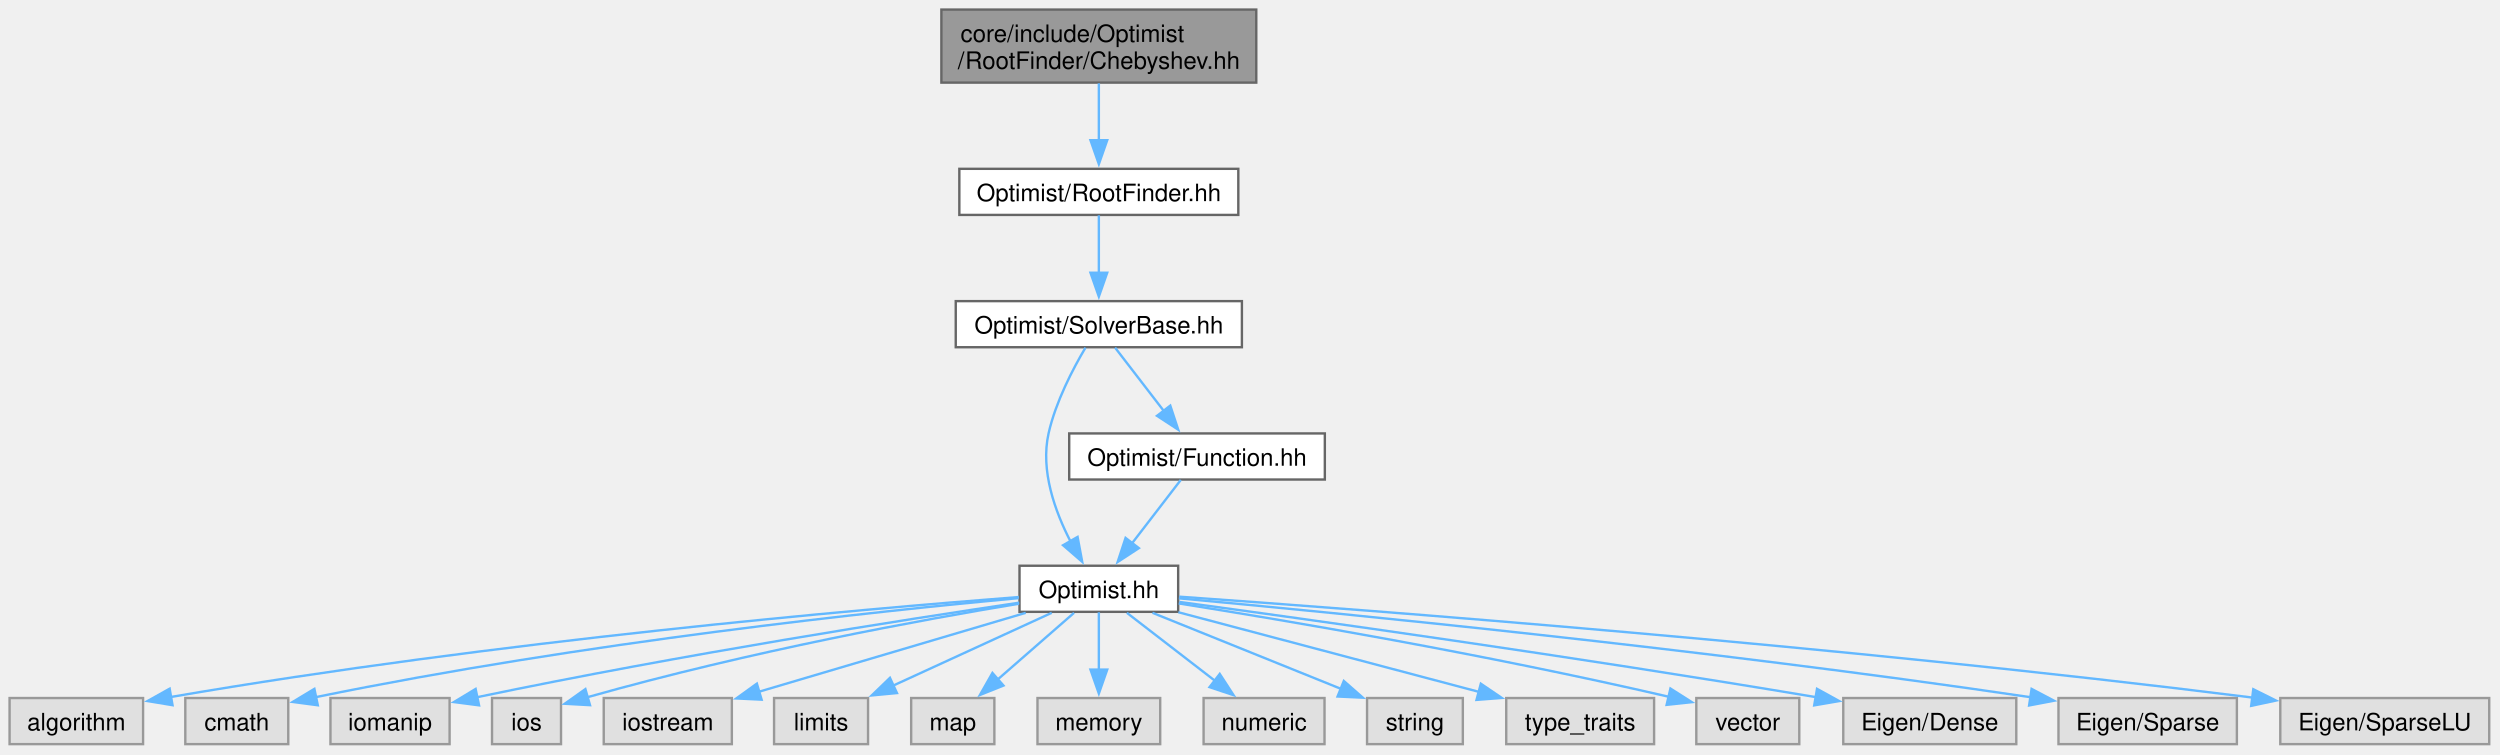
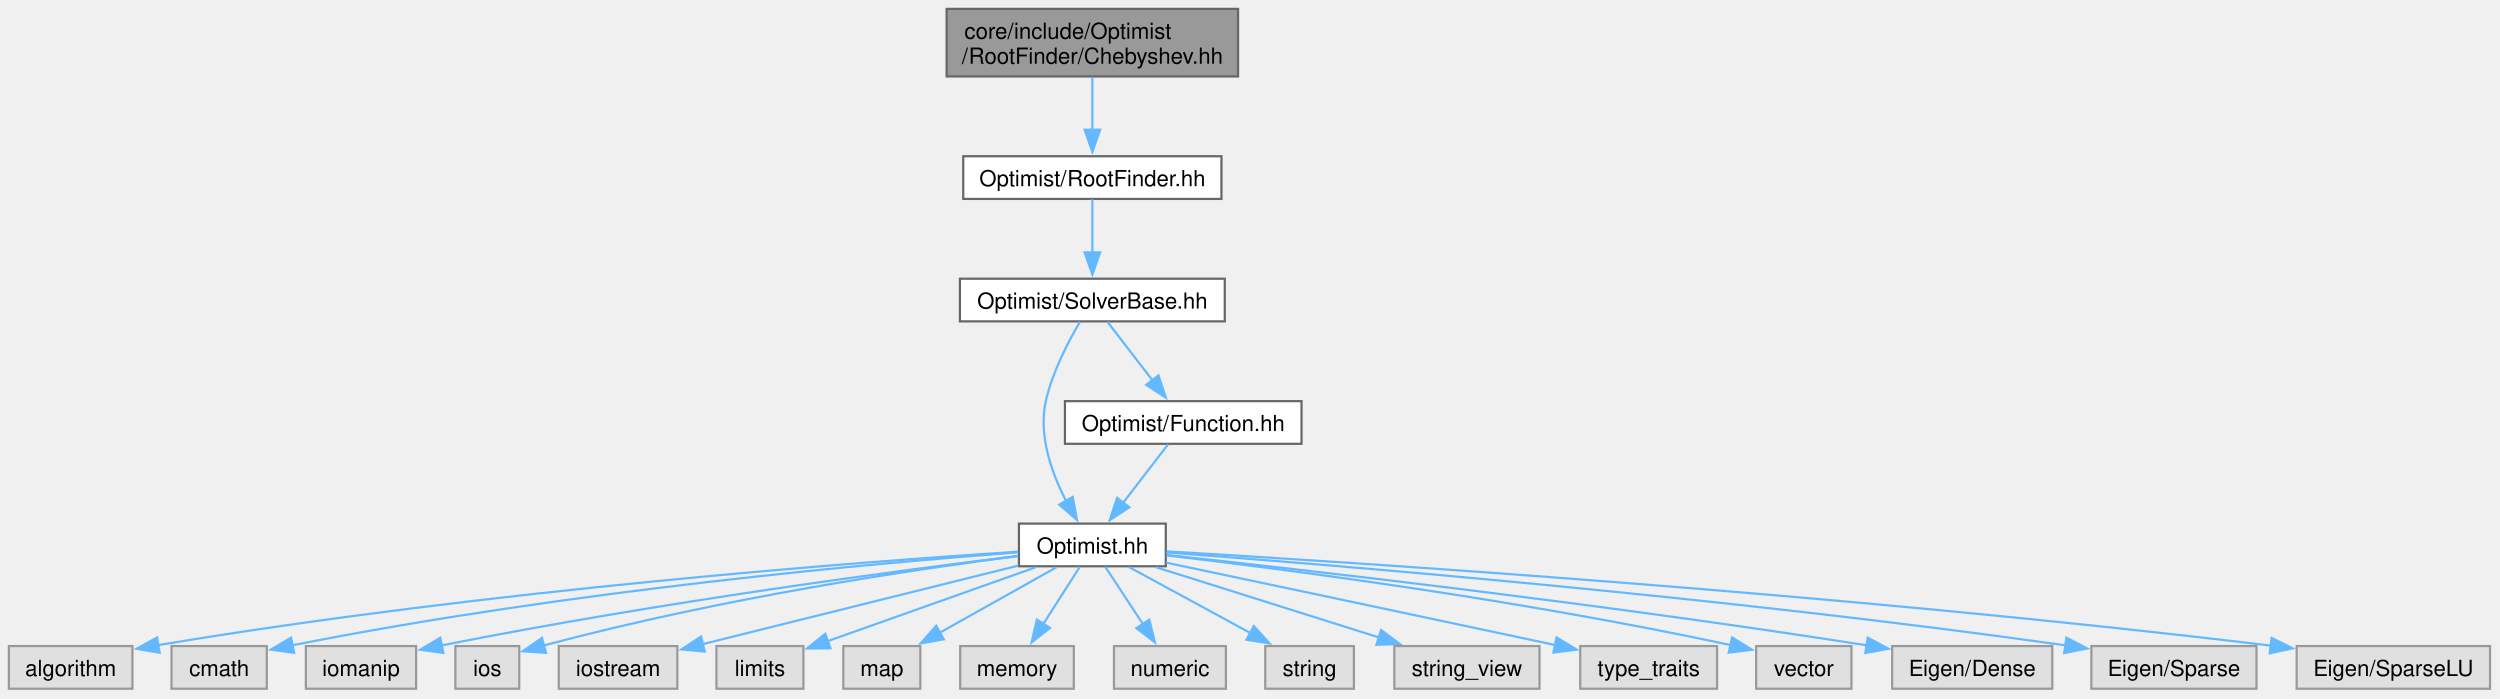
- <svg xmlns="http://www.w3.org/2000/svg" xmlns:xlink="http://www.w3.org/1999/xlink" width="1044pt" height="315pt" viewBox="0.00 0.00 1044.00 315.00">
+ <svg xmlns="http://www.w3.org/2000/svg" xmlns:xlink="http://www.w3.org/1999/xlink" width="1128pt" height="315pt" viewBox="0.00 0.00 1128.00 315.00">
  <g id="graph0" class="graph" transform="scale(1 1) rotate(0) translate(4 310.75)">
    <g id="Node000001" class="node">
      <g id="a_Node000001">
        <a xlink:title=" ">
-           <polygon fill="#999999" stroke="#666666" points="520.62,-306.75 389.12,-306.75 389.12,-276.25 520.62,-276.25 520.62,-306.75" />
-           <text xml:space="preserve" text-anchor="start" x="397.12" y="-293.25" font-family="Helvetica,sans-Serif" font-size="10.00">core/include/Optimist</text>
-           <text xml:space="preserve" text-anchor="middle" x="454.88" y="-282" font-family="Helvetica,sans-Serif" font-size="10.00">/RootFinder/Chebyshev.hh</text>
+           <polygon fill="#999999" stroke="#666666" points="554.62,-306.75 423.12,-306.75 423.12,-276.25 554.62,-276.25 554.62,-306.75" />
+           <text xml:space="preserve" text-anchor="start" x="431.12" y="-293.25" font-family="Helvetica,sans-Serif" font-size="10.00">core/include/Optimist</text>
+           <text xml:space="preserve" text-anchor="middle" x="488.88" y="-282" font-family="Helvetica,sans-Serif" font-size="10.00">/RootFinder/Chebyshev.hh</text>
        </a>
      </g>
    </g>
    <g id="Node000002" class="node">
      <g id="a_Node000002">
        <a xlink:href="_root_finder_8hh.html" target="_top" xlink:title=" ">
-           <polygon fill="white" stroke="#666666" points="513.12,-240.25 396.62,-240.25 396.62,-221 513.12,-221 513.12,-240.25" />
-           <text xml:space="preserve" text-anchor="middle" x="454.88" y="-226.75" font-family="Helvetica,sans-Serif" font-size="10.00">Optimist/RootFinder.hh</text>
+           <polygon fill="white" stroke="#666666" points="547.12,-240.25 430.62,-240.25 430.62,-221 547.12,-221 547.12,-240.25" />
+           <text xml:space="preserve" text-anchor="middle" x="488.88" y="-226.75" font-family="Helvetica,sans-Serif" font-size="10.00">Optimist/RootFinder.hh</text>
        </a>
      </g>
    </g>
    <g id="edge1_Node000001_Node000002" class="edge">
      <g id="a_edge1_Node000001_Node000002">
        <a xlink:title=" ">
-           <path fill="none" stroke="#63b8ff" d="M454.88,-275.95C454.88,-268.71 454.88,-259.84 454.88,-251.94" />
-           <polygon fill="#63b8ff" stroke="#63b8ff" points="458.38,-252.21 454.88,-242.21 451.38,-252.21 458.38,-252.21" />
+           <path fill="none" stroke="#63b8ff" d="M488.88,-275.95C488.88,-268.71 488.88,-259.84 488.88,-251.94" />
+           <polygon fill="#63b8ff" stroke="#63b8ff" points="492.38,-252.21 488.88,-242.21 485.38,-252.21 492.38,-252.21" />
        </a>
      </g>
    </g>
    <g id="Node000003" class="node">
      <g id="a_Node000003">
        <a xlink:href="_solver_base_8hh.html" target="_top" xlink:title=" ">
-           <polygon fill="white" stroke="#666666" points="514.62,-185 395.12,-185 395.12,-165.75 514.62,-165.75 514.62,-185" />
-           <text xml:space="preserve" text-anchor="middle" x="454.88" y="-171.5" font-family="Helvetica,sans-Serif" font-size="10.00">Optimist/SolverBase.hh</text>
+           <polygon fill="white" stroke="#666666" points="548.62,-185 429.12,-185 429.12,-165.75 548.62,-165.75 548.62,-185" />
+           <text xml:space="preserve" text-anchor="middle" x="488.88" y="-171.5" font-family="Helvetica,sans-Serif" font-size="10.00">Optimist/SolverBase.hh</text>
        </a>
      </g>
    </g>
    <g id="edge2_Node000002_Node000003" class="edge">
      <g id="a_edge2_Node000002_Node000003">
        <a xlink:title=" ">
-           <path fill="none" stroke="#63b8ff" d="M454.88,-220.83C454.88,-214.32 454.88,-205.17 454.88,-196.87" />
-           <polygon fill="#63b8ff" stroke="#63b8ff" points="458.38,-196.87 454.88,-186.87 451.38,-196.87 458.38,-196.87" />
+           <path fill="none" stroke="#63b8ff" d="M488.88,-220.83C488.88,-214.32 488.88,-205.17 488.88,-196.87" />
+           <polygon fill="#63b8ff" stroke="#63b8ff" points="492.38,-196.87 488.88,-186.87 485.38,-196.87 492.38,-196.87" />
        </a>
      </g>
    </g>
    <g id="Node000004" class="node">
      <g id="a_Node000004">
        <a xlink:href="_optimist_8hh.html" target="_top" xlink:title=" ">
-           <polygon fill="white" stroke="#666666" points="488,-74.5 421.75,-74.5 421.75,-55.25 488,-55.25 488,-74.5" />
-           <text xml:space="preserve" text-anchor="middle" x="454.88" y="-61" font-family="Helvetica,sans-Serif" font-size="10.00">Optimist.hh</text>
+           <polygon fill="white" stroke="#666666" points="522,-74.5 455.75,-74.5 455.75,-55.25 522,-55.25 522,-74.5" />
+           <text xml:space="preserve" text-anchor="middle" x="488.88" y="-61" font-family="Helvetica,sans-Serif" font-size="10.00">Optimist.hh</text>
        </a>
      </g>
    </g>
    <g id="edge3_Node000003_Node000004" class="edge">
      <g id="a_edge3_Node000003_Node000004">
        <a xlink:title=" ">
-           <path fill="none" stroke="#63b8ff" d="M449.3,-165.57C444.13,-156.86 436.83,-142.95 433.88,-129.75 430.41,-114.24 436.57,-97.17 443.09,-84.57" />
-           <polygon fill="#63b8ff" stroke="#63b8ff" points="446,-86.54 447.94,-76.13 439.93,-83.06 446,-86.54" />
+           <path fill="none" stroke="#63b8ff" d="M483.3,-165.57C478.13,-156.86 470.83,-142.95 467.88,-129.75 464.41,-114.24 470.57,-97.17 477.09,-84.57" />
+           <polygon fill="#63b8ff" stroke="#63b8ff" points="480,-86.54 481.94,-76.13 473.93,-83.06 480,-86.54" />
+         </a>
+       </g>
+     </g>
+     <g id="Node000021" class="node">
+       <g id="a_Node000021">
+         <a xlink:href="_function_8hh.html" target="_top" xlink:title=" ">
+           <polygon fill="white" stroke="#666666" points="583.25,-129.75 476.5,-129.75 476.5,-110.5 583.25,-110.5 583.25,-129.75" />
+           <text xml:space="preserve" text-anchor="middle" x="529.88" y="-116.25" font-family="Helvetica,sans-Serif" font-size="10.00">Optimist/Function.hh</text>
+         </a>
+       </g>
+     </g>
+     <g id="edge20_Node000003_Node000021" class="edge">
+       <g id="a_edge20_Node000003_Node000021">
+         <a xlink:title=" ">
+           <path fill="none" stroke="#63b8ff" d="M495.65,-165.58C501.19,-158.38 509.22,-147.96 516.1,-139.01" />
+           <polygon fill="#63b8ff" stroke="#63b8ff" points="518.71,-141.37 522.03,-131.31 513.16,-137.1 518.71,-141.37" />
+         </a>
+       </g>
+     </g>
+     <g id="Node000005" class="node">
+       <g id="a_Node000005">
+         <a xlink:title=" ">
+           <polygon fill="#e0e0e0" stroke="#999999" points="55.75,-19.25 0,-19.25 0,0 55.75,0 55.75,-19.25" />
+           <text xml:space="preserve" text-anchor="middle" x="27.88" y="-5.75" font-family="Helvetica,sans-Serif" font-size="10.00">algorithm</text>
+         </a>
+       </g>
+     </g>
+     <g id="edge4_Node000004_Node000005" class="edge">
+       <g id="a_edge4_Node000004_Node000005">
+         <a xlink:title=" ">
+           <path fill="none" stroke="#63b8ff" d="M455.34,-61.85C385.03,-57.28 216.95,-44.69 67.3,-19.66" />
+           <polygon fill="#63b8ff" stroke="#63b8ff" points="68.04,-16.23 57.59,-18.01 66.87,-23.14 68.04,-16.23" />
+         </a>
+       </g>
+     </g>
+     <g id="Node000006" class="node">
+       <g id="a_Node000006">
+         <a xlink:title=" ">
+           <polygon fill="#e0e0e0" stroke="#999999" points="116.38,-19.25 73.38,-19.25 73.38,0 116.38,0 116.38,-19.25" />
+           <text xml:space="preserve" text-anchor="middle" x="94.88" y="-5.75" font-family="Helvetica,sans-Serif" font-size="10.00">cmath</text>
+         </a>
+       </g>
+     </g>
+     <g id="edge5_Node000004_Node000006" class="edge">
+       <g id="a_edge5_Node000004_Node000006">
+         <a xlink:title=" ">
+           <path fill="none" stroke="#63b8ff" d="M455.47,-61.55C392.85,-56.82 253.47,-44.5 127.69,-19.55" />
+           <polygon fill="#63b8ff" stroke="#63b8ff" points="128.71,-16.19 118.21,-17.64 127.32,-23.05 128.71,-16.19" />
+         </a>
+       </g>
+     </g>
+     <g id="Node000007" class="node">
+       <g id="a_Node000007">
+         <a xlink:title=" ">
+           <polygon fill="#e0e0e0" stroke="#999999" points="183.75,-19.25 134,-19.25 134,0 183.75,0 183.75,-19.25" />
+           <text xml:space="preserve" text-anchor="middle" x="158.88" y="-5.75" font-family="Helvetica,sans-Serif" font-size="10.00">iomanip</text>
+         </a>
+       </g>
+     </g>
+     <g id="edge6_Node000004_Node000007" class="edge">
+       <g id="a_edge6_Node000004_Node000007">
+         <a xlink:title=" ">
+           <path fill="none" stroke="#63b8ff" d="M455.39,-59.92C402.33,-53.42 295.46,-39.38 195.3,-19.56" />
+           <polygon fill="#63b8ff" stroke="#63b8ff" points="196.04,-16.14 185.55,-17.61 194.66,-23 196.04,-16.14" />
+         </a>
+       </g>
+     </g>
+     <g id="Node000008" class="node">
+       <g id="a_Node000008">
+         <a xlink:title=" ">
+           <polygon fill="#e0e0e0" stroke="#999999" points="230.28,-19.25 201.47,-19.25 201.47,0 230.28,0 230.28,-19.25" />
+           <text xml:space="preserve" text-anchor="middle" x="215.88" y="-5.75" font-family="Helvetica,sans-Serif" font-size="10.00">ios</text>
+         </a>
+       </g>
+     </g>
+     <g id="edge7_Node000004_Node000008" class="edge">
+       <g id="a_edge7_Node000004_Node000008">
+         <a xlink:title=" ">
+           <path fill="none" stroke="#63b8ff" d="M455.29,-59.86C408.97,-53.89 322.8,-41.27 241.29,-19.5" />
+           <polygon fill="#63b8ff" stroke="#63b8ff" points="242.37,-16.16 231.8,-16.91 240.53,-22.92 242.37,-16.16" />
+         </a>
+       </g>
+     </g>
+     <g id="Node000009" class="node">
+       <g id="a_Node000009">
+         <a xlink:title=" ">
+           <polygon fill="#e0e0e0" stroke="#999999" points="301.62,-19.25 248.12,-19.25 248.12,0 301.62,0 301.62,-19.25" />
+           <text xml:space="preserve" text-anchor="middle" x="274.88" y="-5.75" font-family="Helvetica,sans-Serif" font-size="10.00">iostream</text>
+         </a>
+       </g>
+     </g>
+     <g id="edge8_Node000004_Node000009" class="edge">
+       <g id="a_edge8_Node000004_Node000009">
+         <a xlink:title=" ">
+           <path fill="none" stroke="#63b8ff" d="M455.44,-55.55C416.84,-45.95 353.48,-30.19 313,-20.11" />
+           <polygon fill="#63b8ff" stroke="#63b8ff" points="314,-16.75 303.45,-17.73 312.31,-23.55 314,-16.75" />
+         </a>
+       </g>
+     </g>
+     <g id="Node000010" class="node">
+       <g id="a_Node000010">
+         <a xlink:title=" ">
+           <polygon fill="#e0e0e0" stroke="#999999" points="358.5,-19.25 319.25,-19.25 319.25,0 358.5,0 358.5,-19.25" />
+           <text xml:space="preserve" text-anchor="middle" x="338.88" y="-5.75" font-family="Helvetica,sans-Serif" font-size="10.00">limits</text>
+         </a>
+       </g>
+     </g>
+     <g id="edge9_Node000004_Node000010" class="edge">
+       <g id="a_edge9_Node000004_Node000010">
+         <a xlink:title=" ">
+           <path fill="none" stroke="#63b8ff" d="M463.43,-54.84C437.42,-45.61 397.03,-31.27 369.34,-21.44" />
+           <polygon fill="#63b8ff" stroke="#63b8ff" points="370.71,-18.21 360.11,-18.16 368.36,-24.81 370.71,-18.21" />
+         </a>
+       </g>
+     </g>
+     <g id="Node000011" class="node">
+       <g id="a_Node000011">
+         <a xlink:title=" ">
+           <polygon fill="#e0e0e0" stroke="#999999" points="411.25,-19.25 376.5,-19.25 376.5,0 411.25,0 411.25,-19.25" />
+           <text xml:space="preserve" text-anchor="middle" x="393.88" y="-5.75" font-family="Helvetica,sans-Serif" font-size="10.00">map</text>
+         </a>
+       </g>
+     </g>
+     <g id="edge10_Node000004_Node000011" class="edge">
+       <g id="a_edge10_Node000004_Node000011">
+         <a xlink:title=" ">
+           <path fill="none" stroke="#63b8ff" d="M472.76,-54.84C458.29,-46.73 436.8,-34.68 419.89,-25.21" />
+           <polygon fill="#63b8ff" stroke="#63b8ff" points="421.82,-22.28 411.39,-20.44 418.4,-28.39 421.82,-22.28" />
+         </a>
+       </g>
+     </g>
+     <g id="Node000012" class="node">
+       <g id="a_Node000012">
+         <a xlink:title=" ">
+           <polygon fill="#e0e0e0" stroke="#999999" points="480.5,-19.25 429.25,-19.25 429.25,0 480.5,0 480.5,-19.25" />
+           <text xml:space="preserve" text-anchor="middle" x="454.88" y="-5.75" font-family="Helvetica,sans-Serif" font-size="10.00">memory</text>
+         </a>
+       </g>
+     </g>
+     <g id="edge11_Node000004_Node000012" class="edge">
+       <g id="a_edge11_Node000004_Node000012">
+         <a xlink:title=" ">
+           <path fill="none" stroke="#63b8ff" d="M483.26,-55.08C478.76,-48.03 472.29,-37.9 466.66,-29.08" />
+           <polygon fill="#63b8ff" stroke="#63b8ff" points="469.76,-27.43 461.43,-20.88 463.86,-31.2 469.76,-27.43" />
+         </a>
+       </g>
+     </g>
+     <g id="Node000013" class="node">
+       <g id="a_Node000013">
+         <a xlink:title=" ">
+           <polygon fill="#e0e0e0" stroke="#999999" points="549.12,-19.25 498.62,-19.25 498.62,0 549.12,0 549.12,-19.25" />
+           <text xml:space="preserve" text-anchor="middle" x="523.88" y="-5.75" font-family="Helvetica,sans-Serif" font-size="10.00">numeric</text>
+         </a>
+       </g>
+     </g>
+     <g id="edge12_Node000004_Node000013" class="edge">
+       <g id="a_edge12_Node000004_Node000013">
+         <a xlink:title=" ">
+           <path fill="none" stroke="#63b8ff" d="M494.65,-55.08C499.29,-48.03 505.95,-37.9 511.74,-29.08" />
+           <polygon fill="#63b8ff" stroke="#63b8ff" points="514.57,-31.15 517.14,-20.87 508.72,-27.31 514.57,-31.15" />
+         </a>
+       </g>
+     </g>
+     <g id="Node000014" class="node">
+       <g id="a_Node000014">
+         <a xlink:title=" ">
+           <polygon fill="#e0e0e0" stroke="#999999" points="606.88,-19.25 566.88,-19.25 566.88,0 606.88,0 606.88,-19.25" />
+           <text xml:space="preserve" text-anchor="middle" x="586.88" y="-5.75" font-family="Helvetica,sans-Serif" font-size="10.00">string</text>
+         </a>
+       </g>
+     </g>
+     <g id="edge13_Node000004_Node000014" class="edge">
+       <g id="a_edge13_Node000004_Node000014">
+         <a xlink:title=" ">
+           <path fill="none" stroke="#63b8ff" d="M505.5,-54.84C520.56,-46.66 543.02,-34.46 560.53,-24.94" />
+           <polygon fill="#63b8ff" stroke="#63b8ff" points="561.72,-28.27 568.84,-20.43 558.38,-22.12 561.72,-28.27" />
+         </a>
+       </g>
+     </g>
+     <g id="Node000015" class="node">
+       <g id="a_Node000015">
+         <a xlink:title=" ">
+           <polygon fill="#e0e0e0" stroke="#999999" points="690.62,-19.25 625.12,-19.25 625.12,0 690.62,0 690.62,-19.25" />
+           <text xml:space="preserve" text-anchor="middle" x="657.88" y="-5.75" font-family="Helvetica,sans-Serif" font-size="10.00">string_view</text>
+         </a>
+       </g>
+     </g>
+     <g id="edge14_Node000004_Node000015" class="edge">
+       <g id="a_edge14_Node000004_Node000015">
+         <a xlink:title=" ">
+           <path fill="none" stroke="#63b8ff" d="M517.54,-54.84C545.22,-46.12 587.36,-32.84 618.25,-23.11" />
+           <polygon fill="#63b8ff" stroke="#63b8ff" points="619.14,-26.5 627.62,-20.16 617.03,-19.82 619.14,-26.5" />
+         </a>
+       </g>
+     </g>
+     <g id="Node000016" class="node">
+       <g id="a_Node000016">
+         <a xlink:title=" ">
+           <polygon fill="#e0e0e0" stroke="#999999" points="770.75,-19.25 709,-19.25 709,0 770.75,0 770.75,-19.25" />
+           <text xml:space="preserve" text-anchor="middle" x="739.88" y="-5.75" font-family="Helvetica,sans-Serif" font-size="10.00">type_traits</text>
+         </a>
+       </g>
+     </g>
+     <g id="edge15_Node000004_Node000016" class="edge">
+       <g id="a_edge15_Node000004_Node000016">
+         <a xlink:title=" ">
+           <path fill="none" stroke="#63b8ff" d="M522.14,-56.88C561.61,-48.58 629.71,-34.21 697.92,-19.66" />
+           <polygon fill="#63b8ff" stroke="#63b8ff" points="698.34,-23.15 707.39,-17.64 696.88,-16.3 698.34,-23.15" />
+         </a>
+       </g>
+     </g>
+     <g id="Node000017" class="node">
+       <g id="a_Node000017">
+         <a xlink:title=" ">
+           <polygon fill="#e0e0e0" stroke="#999999" points="831.38,-19.25 788.38,-19.25 788.38,0 831.38,0 831.38,-19.25" />
+           <text xml:space="preserve" text-anchor="middle" x="809.88" y="-5.75" font-family="Helvetica,sans-Serif" font-size="10.00">vector</text>
+         </a>
+       </g>
+     </g>
+     <g id="edge16_Node000004_Node000017" class="edge">
+       <g id="a_edge16_Node000004_Node000017">
+         <a xlink:title=" ">
+           <path fill="none" stroke="#63b8ff" d="M522.3,-60.16C574.66,-54.03 679.37,-40.57 776.78,-19.71" />
+           <polygon fill="#63b8ff" stroke="#63b8ff" points="777.5,-23.13 786.52,-17.59 776.01,-16.29 777.5,-23.13" />
+         </a>
+       </g>
+     </g>
+     <g id="Node000018" class="node">
+       <g id="a_Node000018">
+         <a xlink:title=" ">
+           <polygon fill="#e0e0e0" stroke="#999999" points="922,-19.25 849.75,-19.25 849.75,0 922,0 922,-19.25" />
+           <text xml:space="preserve" text-anchor="middle" x="885.88" y="-5.75" font-family="Helvetica,sans-Serif" font-size="10.00">Eigen/Dense</text>
+         </a>
+       </g>
+     </g>
+     <g id="edge17_Node000004_Node000018" class="edge">
+       <g id="a_edge17_Node000004_Node000018">
+         <a xlink:title=" ">
+           <path fill="none" stroke="#63b8ff" d="M522.46,-60.33C583.36,-53.76 716.29,-38.7 838.52,-19.54" />
+           <polygon fill="#63b8ff" stroke="#63b8ff" points="838.74,-23.05 848.07,-18.03 837.64,-16.13 838.74,-23.05" />
+         </a>
+       </g>
+     </g>
+     <g id="Node000019" class="node">
+       <g id="a_Node000019">
+         <a xlink:title=" ">
+           <polygon fill="#e0e0e0" stroke="#999999" points="1014.12,-19.25 939.62,-19.25 939.62,0 1014.12,0 1014.12,-19.25" />
+           <text xml:space="preserve" text-anchor="middle" x="976.88" y="-5.75" font-family="Helvetica,sans-Serif" font-size="10.00">Eigen/Sparse</text>
+         </a>
+       </g>
+     </g>
+     <g id="edge18_Node000004_Node000019" class="edge">
+       <g id="a_edge18_Node000004_Node000019">
+         <a xlink:title=" ">
+           <path fill="none" stroke="#63b8ff" d="M522.26,-61.48C594.41,-56.08 770.45,-41.81 927.96,-19.56" />
+           <polygon fill="#63b8ff" stroke="#63b8ff" points="928.36,-23.04 937.76,-18.16 927.37,-16.11 928.36,-23.04" />
        </a>
      </g>
    </g>
    <g id="Node000020" class="node">
      <g id="a_Node000020">
-         <a xlink:href="_function_8hh.html" target="_top" xlink:title=" ">
-           <polygon fill="white" stroke="#666666" points="549.25,-129.75 442.5,-129.75 442.5,-110.5 549.25,-110.5 549.25,-129.75" />
-           <text xml:space="preserve" text-anchor="middle" x="495.88" y="-116.25" font-family="Helvetica,sans-Serif" font-size="10.00">Optimist/Function.hh</text>
-         </a>
-       </g>
-     </g>
-     <g id="edge19_Node000003_Node000020" class="edge">
-       <g id="a_edge19_Node000003_Node000020">
-         <a xlink:title=" ">
-           <path fill="none" stroke="#63b8ff" d="M461.65,-165.58C467.19,-158.38 475.22,-147.96 482.1,-139.01" />
-           <polygon fill="#63b8ff" stroke="#63b8ff" points="484.71,-141.37 488.03,-131.31 479.16,-137.1 484.71,-141.37" />
-         </a>
-       </g>
-     </g>
-     <g id="Node000005" class="node">
-       <g id="a_Node000005">
-         <a xlink:title=" ">
-           <polygon fill="#e0e0e0" stroke="#999999" points="55.75,-19.25 0,-19.25 0,0 55.75,0 55.75,-19.25" />
-           <text xml:space="preserve" text-anchor="middle" x="27.88" y="-5.75" font-family="Helvetica,sans-Serif" font-size="10.00">algorithm</text>
-         </a>
-       </g>
-     </g>
-     <g id="edge4_Node000004_Node000005" class="edge">
-       <g id="a_edge4_Node000004_Node000005">
-         <a xlink:title=" ">
-           <path fill="none" stroke="#63b8ff" d="M421.46,-61.44C355.46,-56.33 203.54,-43.12 67.15,-19.66" />
-           <polygon fill="#63b8ff" stroke="#63b8ff" points="68.05,-16.26 57.6,-17.99 66.85,-23.16 68.05,-16.26" />
-         </a>
-       </g>
-     </g>
-     <g id="Node000006" class="node">
-       <g id="a_Node000006">
-         <a xlink:title=" ">
-           <polygon fill="#e0e0e0" stroke="#999999" points="116.38,-19.25 73.38,-19.25 73.38,0 116.38,0 116.38,-19.25" />
-           <text xml:space="preserve" text-anchor="middle" x="94.88" y="-5.75" font-family="Helvetica,sans-Serif" font-size="10.00">cmath</text>
-         </a>
-       </g>
-     </g>
-     <g id="edge5_Node000004_Node000006" class="edge">
-       <g id="a_edge5_Node000004_Node000006">
-         <a xlink:title=" ">
-           <path fill="none" stroke="#63b8ff" d="M421.34,-60.97C363.33,-55.59 240.35,-42.66 127.93,-19.64" />
-           <polygon fill="#63b8ff" stroke="#63b8ff" points="128.72,-16.23 118.22,-17.62 127.29,-23.08 128.72,-16.23" />
-         </a>
-       </g>
-     </g>
-     <g id="Node000007" class="node">
-       <g id="a_Node000007">
-         <a xlink:title=" ">
-           <polygon fill="#e0e0e0" stroke="#999999" points="183.75,-19.25 134,-19.25 134,0 183.75,0 183.75,-19.25" />
-           <text xml:space="preserve" text-anchor="middle" x="158.88" y="-5.75" font-family="Helvetica,sans-Serif" font-size="10.00">iomanip</text>
-         </a>
-       </g>
-     </g>
-     <g id="edge6_Node000004_Node000007" class="edge">
-       <g id="a_edge6_Node000004_Node000007">
-         <a xlink:title=" ">
-           <path fill="none" stroke="#63b8ff" d="M421.63,-59.08C373.77,-51.99 282.47,-37.77 195.24,-19.61" />
-           <polygon fill="#63b8ff" stroke="#63b8ff" points="196.06,-16.2 185.55,-17.57 194.62,-23.05 196.06,-16.2" />
-         </a>
-       </g>
-     </g>
-     <g id="Node000008" class="node">
-       <g id="a_Node000008">
-         <a xlink:title=" ">
-           <polygon fill="#e0e0e0" stroke="#999999" points="230.28,-19.25 201.47,-19.25 201.47,0 230.28,0 230.28,-19.25" />
-           <text xml:space="preserve" text-anchor="middle" x="215.88" y="-5.75" font-family="Helvetica,sans-Serif" font-size="10.00">ios</text>
-         </a>
-       </g>
-     </g>
-     <g id="edge7_Node000004_Node000008" class="edge">
-       <g id="a_edge7_Node000004_Node000008">
-         <a xlink:title=" ">
-           <path fill="none" stroke="#63b8ff" d="M421.55,-58.64C380.96,-51.91 310.18,-39.03 241.38,-19.62" />
-           <polygon fill="#63b8ff" stroke="#63b8ff" points="242.39,-16.27 231.82,-16.86 240.46,-22.99 242.39,-16.27" />
-         </a>
-       </g>
-     </g>
-     <g id="Node000009" class="node">
-       <g id="a_Node000009">
-         <a xlink:title=" ">
-           <polygon fill="#e0e0e0" stroke="#999999" points="301.62,-19.25 248.12,-19.25 248.12,0 301.62,0 301.62,-19.25" />
-           <text xml:space="preserve" text-anchor="middle" x="274.88" y="-5.75" font-family="Helvetica,sans-Serif" font-size="10.00">iostream</text>
-         </a>
-       </g>
-     </g>
-     <g id="edge8_Node000004_Node000009" class="edge">
-       <g id="a_edge8_Node000004_Node000009">
-         <a xlink:title=" ">
-           <path fill="none" stroke="#63b8ff" d="M424.34,-54.84C393.52,-45.72 345.86,-31.63 312.68,-21.81" />
-           <polygon fill="#63b8ff" stroke="#63b8ff" points="314.05,-18.57 303.47,-19.08 312.07,-25.28 314.05,-18.57" />
-         </a>
-       </g>
-     </g>
-     <g id="Node000010" class="node">
-       <g id="a_Node000010">
-         <a xlink:title=" ">
-           <polygon fill="#e0e0e0" stroke="#999999" points="358.5,-19.25 319.25,-19.25 319.25,0 358.5,0 358.5,-19.25" />
-           <text xml:space="preserve" text-anchor="middle" x="338.88" y="-5.75" font-family="Helvetica,sans-Serif" font-size="10.00">limits</text>
-         </a>
-       </g>
-     </g>
-     <g id="edge9_Node000004_Node000010" class="edge">
-       <g id="a_edge9_Node000004_Node000010">
-         <a xlink:title=" ">
-           <path fill="none" stroke="#63b8ff" d="M435.2,-54.84C417.03,-46.5 389.79,-34 368.91,-24.41" />
-           <polygon fill="#63b8ff" stroke="#63b8ff" points="370.57,-21.33 360.02,-20.33 367.65,-27.69 370.57,-21.33" />
-         </a>
-       </g>
-     </g>
-     <g id="Node000011" class="node">
-       <g id="a_Node000011">
-         <a xlink:title=" ">
-           <polygon fill="#e0e0e0" stroke="#999999" points="411.25,-19.25 376.5,-19.25 376.5,0 411.25,0 411.25,-19.25" />
-           <text xml:space="preserve" text-anchor="middle" x="393.88" y="-5.75" font-family="Helvetica,sans-Serif" font-size="10.00">map</text>
-         </a>
-       </g>
-     </g>
-     <g id="edge10_Node000004_Node000011" class="edge">
-       <g id="a_edge10_Node000004_Node000011">
-         <a xlink:title=" ">
-           <path fill="none" stroke="#63b8ff" d="M444.53,-54.84C435.8,-47.22 423.09,-36.12 412.58,-26.95" />
-           <polygon fill="#63b8ff" stroke="#63b8ff" points="415.05,-24.46 405.21,-20.52 410.44,-29.73 415.05,-24.46" />
-         </a>
-       </g>
-     </g>
-     <g id="Node000012" class="node">
-       <g id="a_Node000012">
-         <a xlink:title=" ">
-           <polygon fill="#e0e0e0" stroke="#999999" points="480.5,-19.25 429.25,-19.25 429.25,0 480.5,0 480.5,-19.25" />
-           <text xml:space="preserve" text-anchor="middle" x="454.88" y="-5.75" font-family="Helvetica,sans-Serif" font-size="10.00">memory</text>
-         </a>
-       </g>
-     </g>
-     <g id="edge11_Node000004_Node000012" class="edge">
-       <g id="a_edge11_Node000004_Node000012">
-         <a xlink:title=" ">
-           <path fill="none" stroke="#63b8ff" d="M454.88,-55.08C454.88,-48.57 454.88,-39.42 454.88,-31.12" />
-           <polygon fill="#63b8ff" stroke="#63b8ff" points="458.38,-31.12 454.88,-21.12 451.38,-31.12 458.38,-31.12" />
-         </a>
-       </g>
-     </g>
-     <g id="Node000013" class="node">
-       <g id="a_Node000013">
-         <a xlink:title=" ">
-           <polygon fill="#e0e0e0" stroke="#999999" points="549.12,-19.25 498.62,-19.25 498.62,0 549.12,0 549.12,-19.25" />
-           <text xml:space="preserve" text-anchor="middle" x="523.88" y="-5.75" font-family="Helvetica,sans-Serif" font-size="10.00">numeric</text>
-         </a>
-       </g>
-     </g>
-     <g id="edge12_Node000004_Node000013" class="edge">
-       <g id="a_edge12_Node000004_Node000013">
-         <a xlink:title=" ">
-           <path fill="none" stroke="#63b8ff" d="M466.58,-54.84C476.65,-47.07 491.42,-35.67 503.44,-26.4" />
-           <polygon fill="#63b8ff" stroke="#63b8ff" points="505.37,-29.33 511.14,-20.45 501.09,-23.79 505.37,-29.33" />
-         </a>
-       </g>
-     </g>
-     <g id="Node000014" class="node">
-       <g id="a_Node000014">
-         <a xlink:title=" ">
-           <polygon fill="#e0e0e0" stroke="#999999" points="606.88,-19.25 566.88,-19.25 566.88,0 606.88,0 606.88,-19.25" />
-           <text xml:space="preserve" text-anchor="middle" x="586.88" y="-5.75" font-family="Helvetica,sans-Serif" font-size="10.00">string</text>
-         </a>
-       </g>
-     </g>
-     <g id="edge13_Node000004_Node000014" class="edge">
-       <g id="a_edge13_Node000004_Node000014">
-         <a xlink:title=" ">
-           <path fill="none" stroke="#63b8ff" d="M477.27,-54.84C498.95,-46.09 532.01,-32.76 556.15,-23.02" />
-           <polygon fill="#63b8ff" stroke="#63b8ff" points="557.18,-26.38 565.14,-19.39 554.56,-19.89 557.18,-26.38" />
-         </a>
-       </g>
-     </g>
-     <g id="Node000015" class="node">
-       <g id="a_Node000015">
-         <a xlink:title=" ">
-           <polygon fill="#e0e0e0" stroke="#999999" points="686.75,-19.25 625,-19.25 625,0 686.75,0 686.75,-19.25" />
-           <text xml:space="preserve" text-anchor="middle" x="655.88" y="-5.75" font-family="Helvetica,sans-Serif" font-size="10.00">type_traits</text>
-         </a>
-       </g>
-     </g>
-     <g id="edge14_Node000004_Node000015" class="edge">
-       <g id="a_edge14_Node000004_Node000015">
-         <a xlink:title=" ">
-           <path fill="none" stroke="#63b8ff" d="M488.07,-55.08C522.42,-45.98 576.2,-31.73 613.59,-21.83" />
-           <polygon fill="#63b8ff" stroke="#63b8ff" points="614.39,-25.24 623.16,-19.29 612.59,-18.47 614.39,-25.24" />
-         </a>
-       </g>
-     </g>
-     <g id="Node000016" class="node">
-       <g id="a_Node000016">
-         <a xlink:title=" ">
-           <polygon fill="#e0e0e0" stroke="#999999" points="747.38,-19.25 704.38,-19.25 704.38,0 747.38,0 747.38,-19.25" />
-           <text xml:space="preserve" text-anchor="middle" x="725.88" y="-5.75" font-family="Helvetica,sans-Serif" font-size="10.00">vector</text>
-         </a>
-       </g>
-     </g>
-     <g id="edge15_Node000004_Node000016" class="edge">
-       <g id="a_edge15_Node000004_Node000016">
-         <a xlink:title=" ">
-           <path fill="none" stroke="#63b8ff" d="M488.22,-58.75C532.83,-51.67 614.59,-37.89 692.95,-19.77" />
-           <polygon fill="#63b8ff" stroke="#63b8ff" points="693.57,-23.22 702.51,-17.53 691.98,-16.4 693.57,-23.22" />
-         </a>
-       </g>
-     </g>
-     <g id="Node000017" class="node">
-       <g id="a_Node000017">
-         <a xlink:title=" ">
-           <polygon fill="#e0e0e0" stroke="#999999" points="838,-19.25 765.75,-19.25 765.75,0 838,0 838,-19.25" />
-           <text xml:space="preserve" text-anchor="middle" x="801.88" y="-5.75" font-family="Helvetica,sans-Serif" font-size="10.00">Eigen/Dense</text>
-         </a>
-       </g>
-     </g>
-     <g id="edge16_Node000004_Node000017" class="edge">
-       <g id="a_edge16_Node000004_Node000017">
-         <a xlink:title=" ">
-           <path fill="none" stroke="#63b8ff" d="M488.47,-59.39C542.34,-52.09 651.64,-36.86 754.35,-19.62" />
-           <polygon fill="#63b8ff" stroke="#63b8ff" points="754.78,-23.09 764.06,-17.98 753.61,-16.19 754.78,-23.09" />
-         </a>
-       </g>
-     </g>
-     <g id="Node000018" class="node">
-       <g id="a_Node000018">
-         <a xlink:title=" ">
-           <polygon fill="#e0e0e0" stroke="#999999" points="930.12,-19.25 855.62,-19.25 855.62,0 930.12,0 930.12,-19.25" />
-           <text xml:space="preserve" text-anchor="middle" x="892.88" y="-5.75" font-family="Helvetica,sans-Serif" font-size="10.00">Eigen/Sparse</text>
-         </a>
-       </g>
-     </g>
-     <g id="edge17_Node000004_Node000018" class="edge">
-       <g id="a_edge17_Node000004_Node000018">
-         <a xlink:title=" ">
-           <path fill="none" stroke="#63b8ff" d="M488.28,-60.89C554.29,-54.82 706.33,-39.96 844.1,-19.57" />
-           <polygon fill="#63b8ff" stroke="#63b8ff" points="844.39,-23.07 853.76,-18.13 843.35,-16.15 844.39,-23.07" />
-         </a>
-       </g>
-     </g>
-     <g id="Node000019" class="node">
-       <g id="a_Node000019">
-         <a xlink:title=" ">
-           <polygon fill="#e0e0e0" stroke="#999999" points="1035.5,-19.25 948.25,-19.25 948.25,0 1035.5,0 1035.5,-19.25" />
-           <text xml:space="preserve" text-anchor="middle" x="991.88" y="-5.75" font-family="Helvetica,sans-Serif" font-size="10.00">Eigen/SparseLU</text>
-         </a>
-       </g>
-     </g>
-     <g id="edge18_Node000004_Node000019" class="edge">
-       <g id="a_edge18_Node000004_Node000019">
-         <a xlink:title=" ">
-           <path fill="none" stroke="#63b8ff" d="M488.41,-61.59C565.55,-56.16 761.73,-41.36 936.72,-19.43" />
-           <polygon fill="#63b8ff" stroke="#63b8ff" points="936.97,-22.93 946.45,-18.2 936.09,-15.99 936.97,-22.93" />
-         </a>
-       </g>
-     </g>
-     <g id="edge20_Node000020_Node000004" class="edge">
-       <g id="a_edge20_Node000020_Node000004">
-         <a xlink:title=" ">
-           <path fill="none" stroke="#63b8ff" d="M489.1,-110.33C483.56,-103.13 475.53,-92.71 468.65,-83.76" />
-           <polygon fill="#63b8ff" stroke="#63b8ff" points="471.59,-81.85 462.72,-76.06 466.04,-86.12 471.59,-81.85" />
+         <a xlink:title=" ">
+           <polygon fill="#e0e0e0" stroke="#999999" points="1119.5,-19.25 1032.25,-19.25 1032.25,0 1119.5,0 1119.5,-19.25" />
+           <text xml:space="preserve" text-anchor="middle" x="1075.88" y="-5.75" font-family="Helvetica,sans-Serif" font-size="10.00">Eigen/SparseLU</text>
+         </a>
+       </g>
+     </g>
+     <g id="edge19_Node000004_Node000020" class="edge">
+       <g id="a_edge19_Node000004_Node000020">
+         <a xlink:title=" ">
+           <path fill="none" stroke="#63b8ff" d="M522.4,-61.98C605.09,-57.13 825.66,-42.99 1020.63,-19.43" />
+           <polygon fill="#63b8ff" stroke="#63b8ff" points="1020.95,-22.91 1030.45,-18.23 1020.1,-15.96 1020.95,-22.91" />
+         </a>
+       </g>
+     </g>
+     <g id="edge21_Node000021_Node000004" class="edge">
+       <g id="a_edge21_Node000021_Node000004">
+         <a xlink:title=" ">
+           <path fill="none" stroke="#63b8ff" d="M523.1,-110.33C517.56,-103.13 509.53,-92.71 502.65,-83.76" />
+           <polygon fill="#63b8ff" stroke="#63b8ff" points="505.59,-81.85 496.72,-76.06 500.04,-86.12 505.59,-81.85" />
        </a>
      </g>
    </g>
  </g>
</svg>
